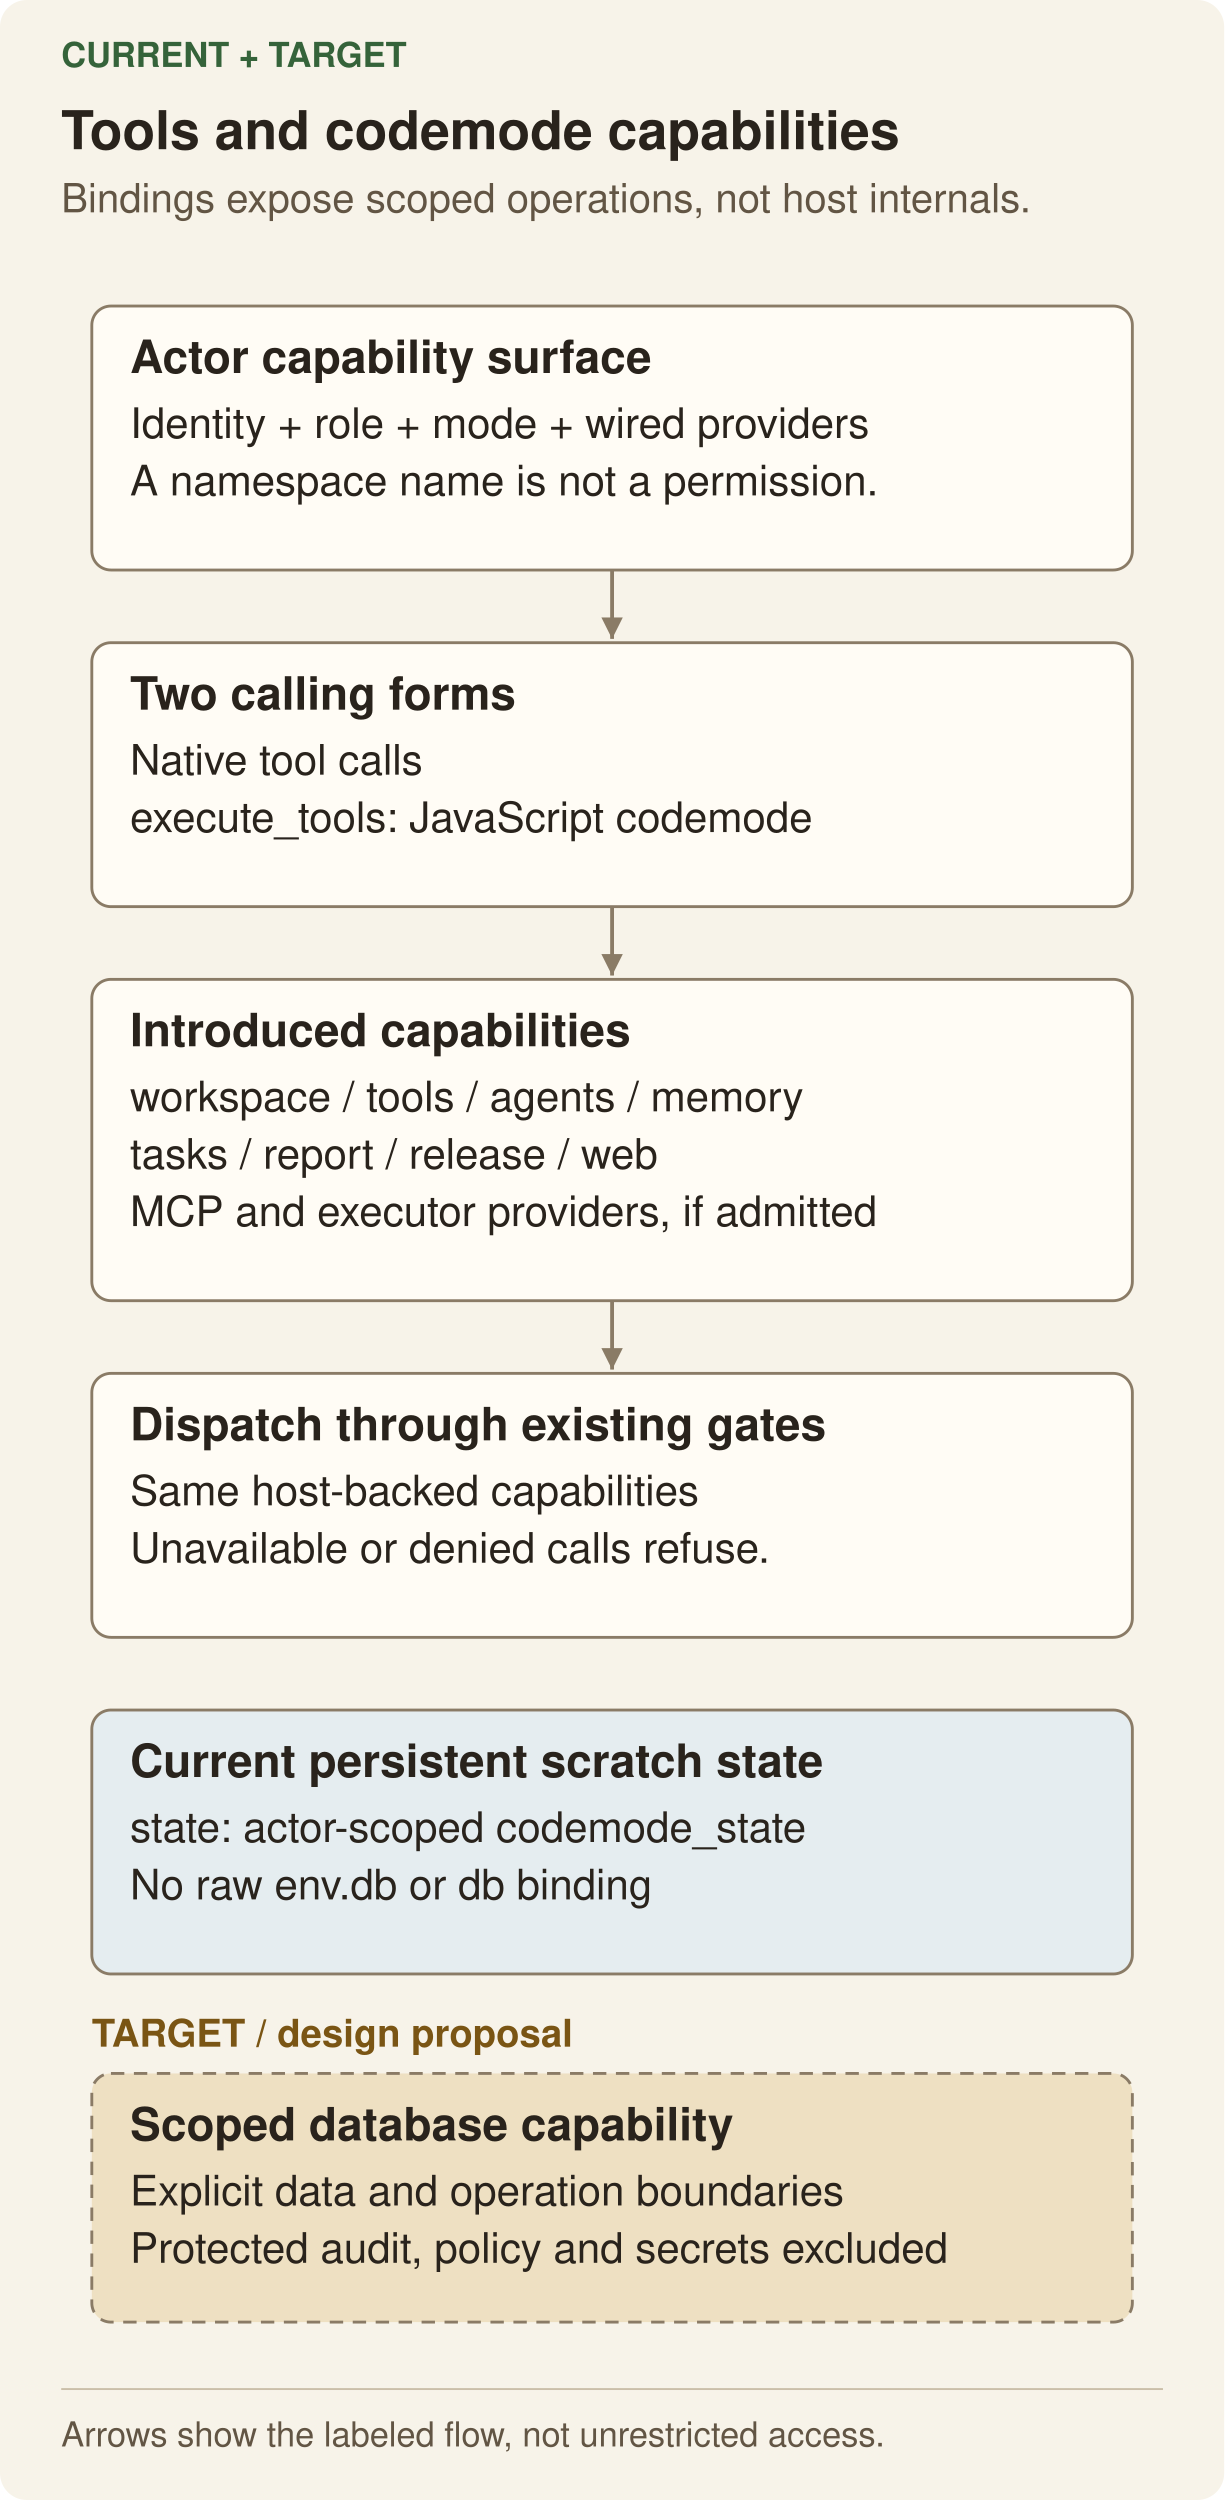
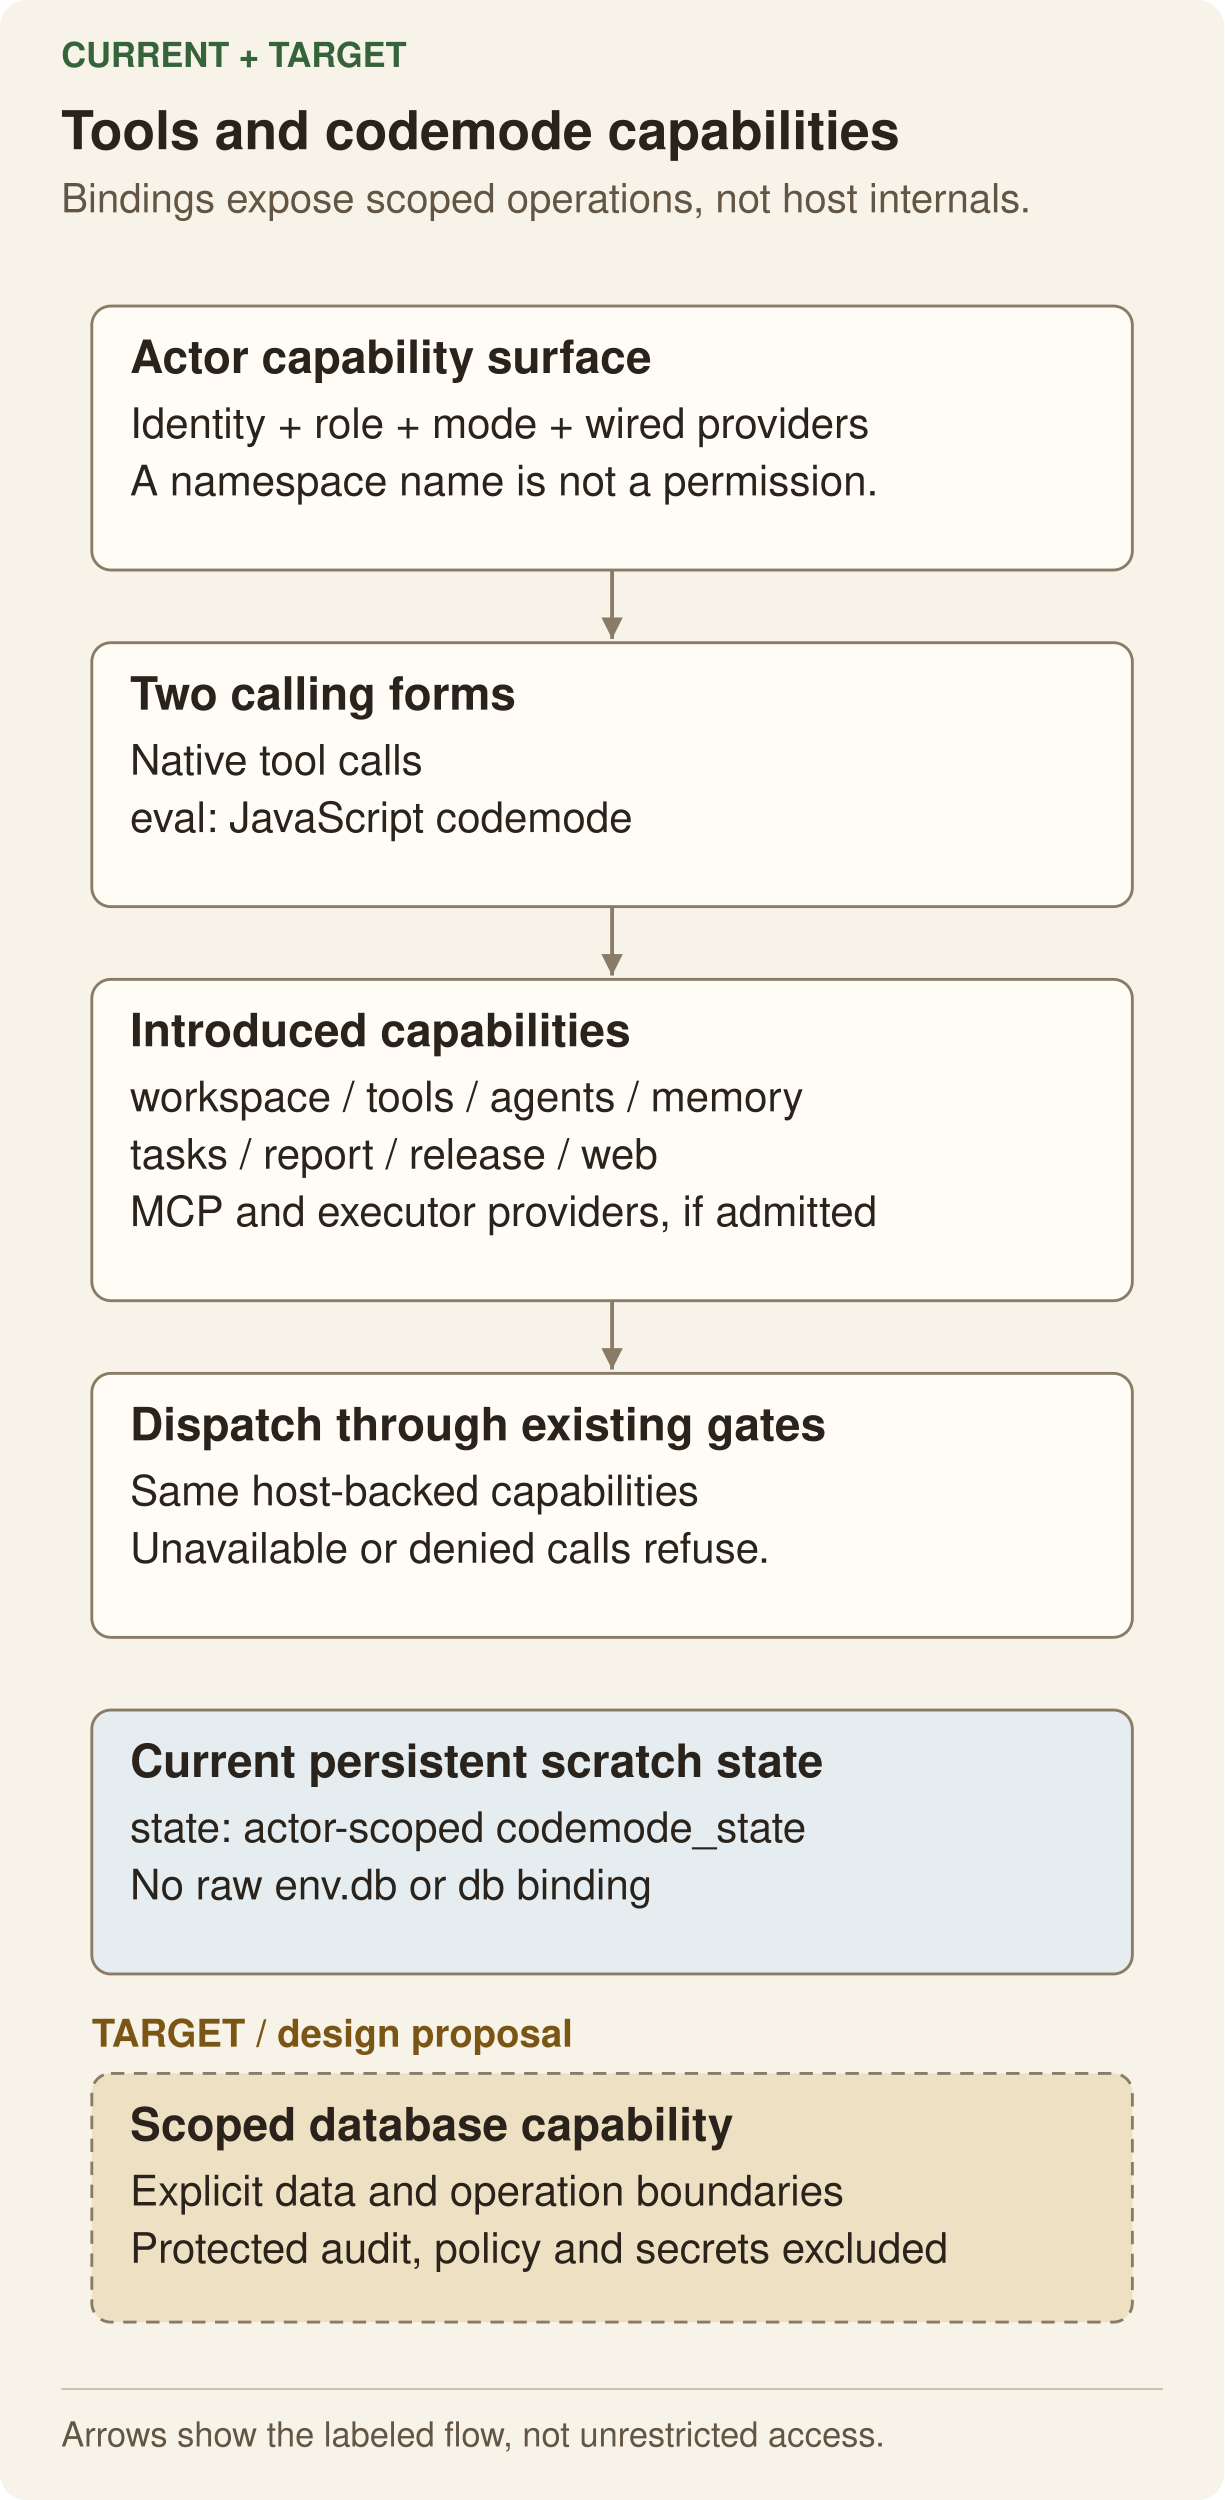
<svg xmlns="http://www.w3.org/2000/svg" width="640" height="1307" viewBox="0 0 640 1307" style="max-width:100%;height:auto;display:block" role="img" aria-labelledby="capabilities-title capabilities-desc">
  <style>text{font-family:ui-sans-serif,-apple-system,BlinkMacSystemFont,"Segoe UI",Helvetica,Arial,sans-serif}path,rect{vector-effect:non-scaling-stroke}</style>
  <defs>
    <marker id="capabilities-arrow" viewBox="0 0 10 10" refX="9" refY="5" markerWidth="7" markerHeight="7" orient="auto-start-reverse">
      <path d="M1 1 L9 5 L1 9 Z" fill="#8A7B66" />
    </marker>
  </defs>
  <rect width="640" height="1307" rx="14" fill="#F7F3E9" />
  <text x="32" y="35" font-size="18" font-weight="700" fill="#35633A" text-anchor="start">
    <tspan x="32" dy="0">CURRENT + TARGET</tspan>
  </text>
  <text x="32" y="78" font-size="28" font-weight="650" fill="#29231C" text-anchor="start">
    <tspan x="32" dy="0">Tools and codemode capabilities</tspan>
  </text>
  <text x="32" y="111" font-size="21" font-weight="400" fill="#625544" text-anchor="start">
    <tspan x="32" dy="0">Bindings expose scoped operations, not host internals.</tspan>
  </text>
  <g>
    <rect x="48" y="160" width="544" height="138" rx="10" fill="#FFFCF5" stroke="#8A7B66" stroke-width="1.5" />
    <text x="68" y="195" font-size="24" font-weight="650" fill="#29231C" text-anchor="start">
      <tspan x="68" dy="0">Actor capability surface</tspan>
    </text>
    <text x="68" y="229" font-size="22" font-weight="400" fill="#29231C" text-anchor="start">
      <tspan x="68" dy="0">Identity + role + mode + wired providers</tspan>
      <tspan x="68" dy="30">A namespace name is not a permission.</tspan>
    </text>
  </g>
  <path d="M320 298 V334" fill="none" stroke="#8A7B66" stroke-width="2" marker-end="url(#capabilities-arrow)" />
  <g>
    <rect x="48" y="336" width="544" height="138" rx="10" fill="#FFFCF5" stroke="#8A7B66" stroke-width="1.5" />
    <text x="68" y="371" font-size="24" font-weight="650" fill="#29231C" text-anchor="start">
      <tspan x="68" dy="0">Two calling forms</tspan>
    </text>
    <text x="68" y="405" font-size="22" font-weight="400" fill="#29231C" text-anchor="start">
      <tspan x="68" dy="0">Native tool calls</tspan>
-       <tspan x="68" dy="30">execute_tools: JavaScript codemode</tspan>
+       <tspan x="68" dy="30">eval: JavaScript codemode</tspan>
    </text>
  </g>
  <path d="M320 474 V510" fill="none" stroke="#8A7B66" stroke-width="2" marker-end="url(#capabilities-arrow)" />
  <g>
    <rect x="48" y="512" width="544" height="168" rx="10" fill="#FFFCF5" stroke="#8A7B66" stroke-width="1.5" />
    <text x="68" y="547" font-size="24" font-weight="650" fill="#29231C" text-anchor="start">
      <tspan x="68" dy="0">Introduced capabilities</tspan>
    </text>
    <text x="68" y="581" font-size="22" font-weight="400" fill="#29231C" text-anchor="start">
      <tspan x="68" dy="0">workspace / tools / agents / memory</tspan>
      <tspan x="68" dy="30">tasks / report / release / web</tspan>
      <tspan x="68" dy="30">MCP and executor providers, if admitted</tspan>
    </text>
  </g>
  <path d="M320 680 V716" fill="none" stroke="#8A7B66" stroke-width="2" marker-end="url(#capabilities-arrow)" />
  <g>
    <rect x="48" y="718" width="544" height="138" rx="10" fill="#FFFCF5" stroke="#8A7B66" stroke-width="1.5" />
    <text x="68" y="753" font-size="24" font-weight="650" fill="#29231C" text-anchor="start">
      <tspan x="68" dy="0">Dispatch through existing gates</tspan>
    </text>
    <text x="68" y="787" font-size="22" font-weight="400" fill="#29231C" text-anchor="start">
      <tspan x="68" dy="0">Same host-backed capabilities</tspan>
      <tspan x="68" dy="30">Unavailable or denied calls refuse.</tspan>
    </text>
  </g>
  <g>
    <rect x="48" y="894" width="544" height="138" rx="10" fill="#E5EDF0" stroke="#8A7B66" stroke-width="1.5" />
    <text x="68" y="929" font-size="24" font-weight="650" fill="#29231C" text-anchor="start">
      <tspan x="68" dy="0">Current persistent scratch state</tspan>
    </text>
    <text x="68" y="963" font-size="22" font-weight="400" fill="#29231C" text-anchor="start">
      <tspan x="68" dy="0">state: actor-scoped codemode_state</tspan>
      <tspan x="68" dy="30">No raw env.db or db binding</tspan>
    </text>
  </g>
  <text x="48" y="1070" font-size="20" font-weight="700" fill="#7A5514" text-anchor="start">
    <tspan x="48" dy="0">TARGET / design proposal</tspan>
  </text>
  <g>
    <rect x="48" y="1084" width="544" height="130" rx="10" fill="#EEE0C2" stroke="#8A7B66" stroke-width="1.5" stroke-dasharray="7 5" />
    <text x="68" y="1119" font-size="24" font-weight="650" fill="#29231C" text-anchor="start">
      <tspan x="68" dy="0">Scoped database capability</tspan>
    </text>
    <text x="68" y="1153" font-size="22" font-weight="400" fill="#29231C" text-anchor="start">
      <tspan x="68" dy="0">Explicit data and operation boundaries</tspan>
      <tspan x="68" dy="30">Protected audit, policy and secrets excluded</tspan>
    </text>
  </g>
  <path d="M32 1249 H608" stroke="#CBBFA9" />
  <text x="32" y="1279" font-size="18" font-weight="400" fill="#625544" text-anchor="start">
    <tspan x="32" dy="0">Arrows show the labeled flow, not unrestricted access.</tspan>
  </text>
</svg>
